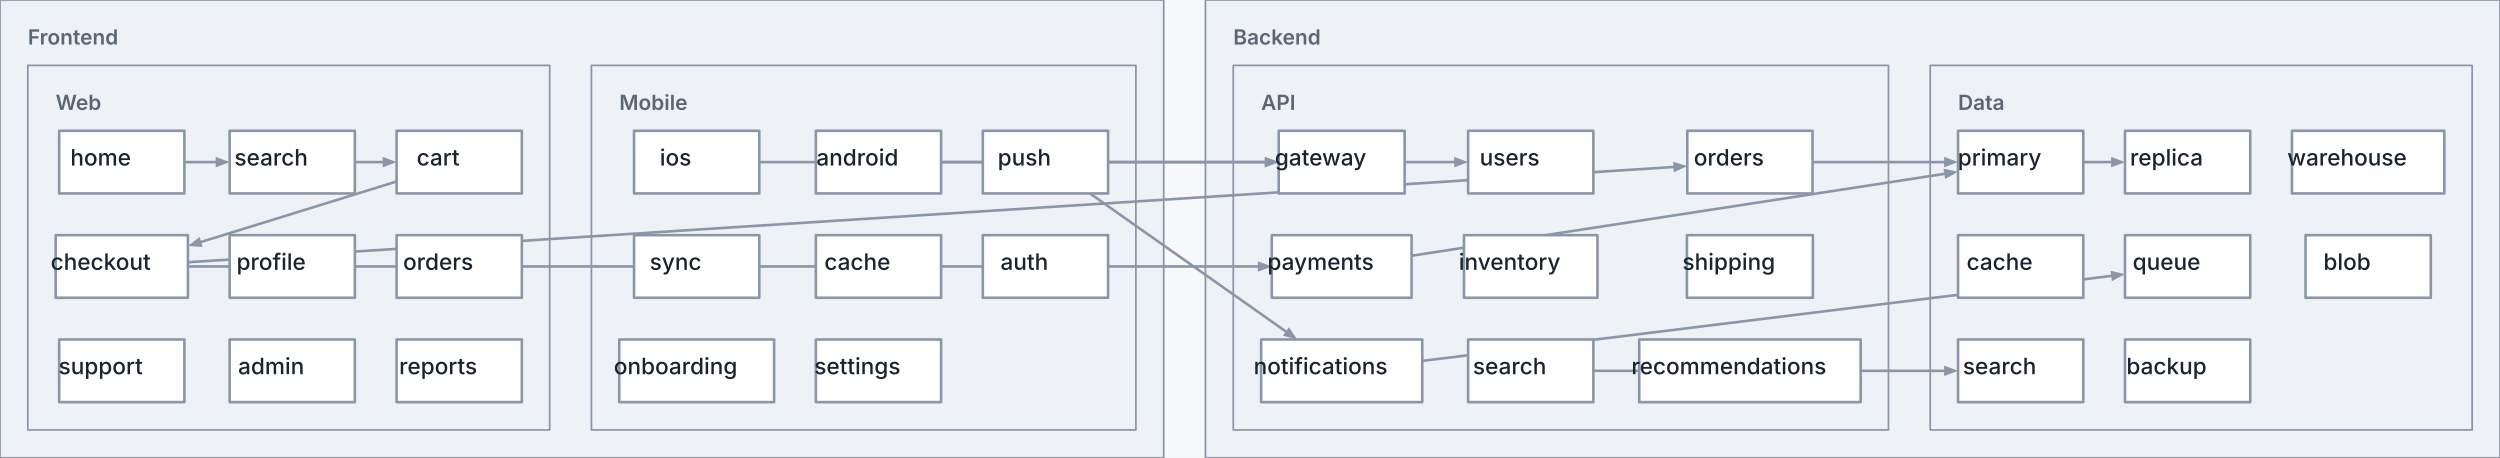
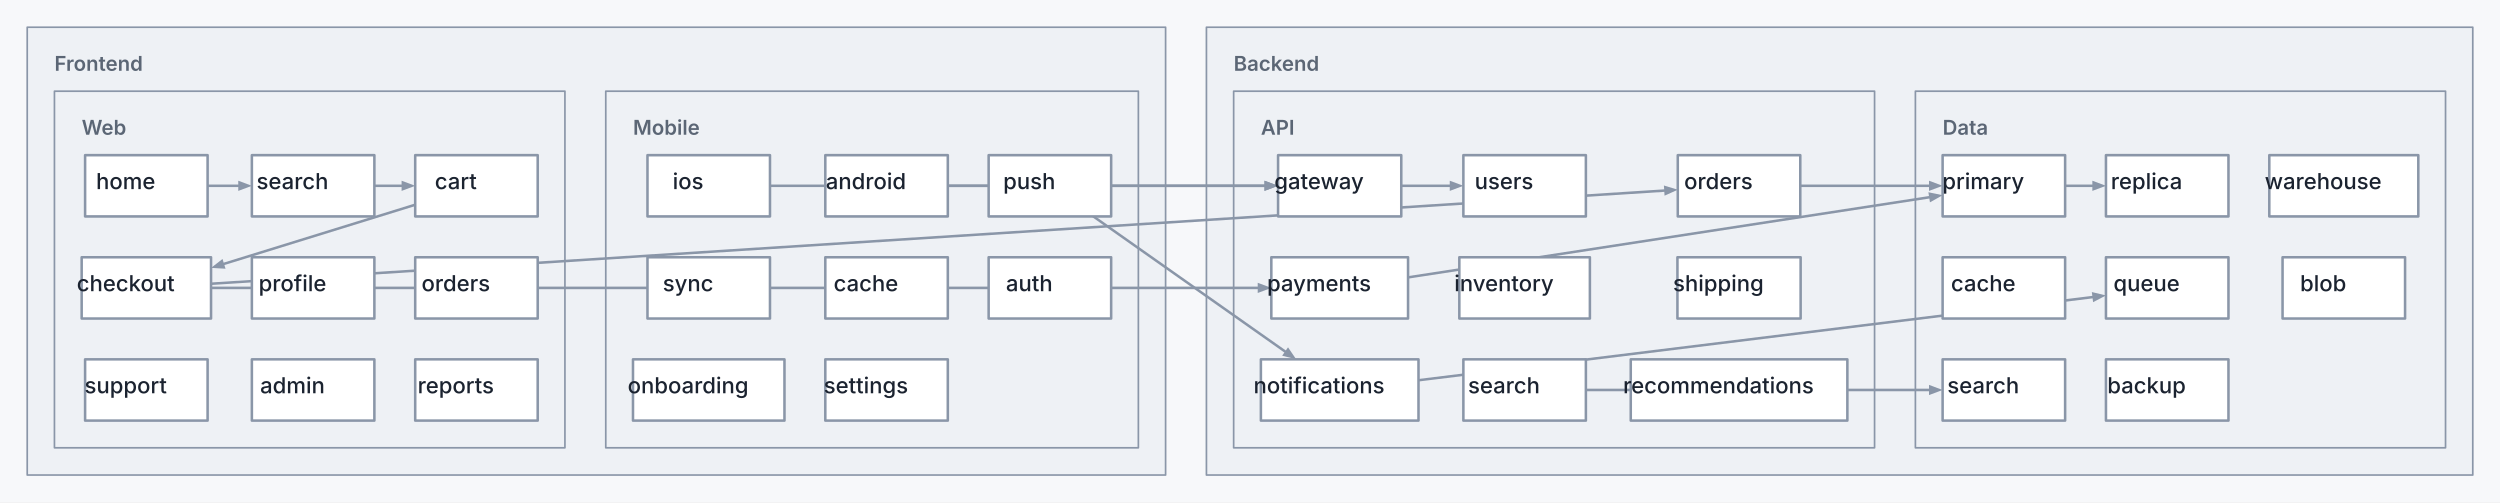
- <svg xmlns="http://www.w3.org/2000/svg" class="sgl" data-sgl="1.0" width="1437.344" height="263.203" viewBox="0 0 1437.344 263.203" role="img" aria-labelledby="sgl-t sgl-d">
+ <svg xmlns="http://www.w3.org/2000/svg" class="sgl" data-sgl="1.0" width="1469.344" height="295.203" viewBox="0 0 1469.344 295.203" role="img" aria-labelledby="sgl-t sgl-d">
  <style>.canvas{fill:#F7F8FA}
.c-shape,.n-shape{stroke-linejoin:round}
.e-path{fill:none;stroke-linecap:round}
.el-plate{stroke:none}
.n-port{stroke:none}
text{white-space:pre}
.g-8ab423a0{stroke-width:1.5px}
.g-93de2877{font-family:Inter, system-ui, -apple-system, 'Segoe UI', Roboto, sans-serif;font-size:12px;font-weight:600}
.g-b5aa7f71{stroke-width:1px}
.g-c4cad93e{font-family:Inter, system-ui, -apple-system, 'Segoe UI', Roboto, sans-serif;font-size:13px;font-weight:500}
.s-0197ea46ca823255{fill:#EEF1F5;stroke:#8A96A8}
.s-971b4d83dddb1b8a{stroke:#8A96A8}
.s-fd9a5e415fda65de{fill:#FFFFFF;stroke:#8A96A8}
.t-3a61febfdc44ff9d{fill:#1B2330}
.t-928730d867fbcf91{fill:#5B6675}</style>
  <defs>
    <marker id="m-triangle-bfac01a3" markerUnits="userSpaceOnUse" markerWidth="8" markerHeight="6" refX="0" refY="3" orient="auto">
      <path d="M0 0L8 3L0 6Z" fill="#8A96A8" />
    </marker>
  </defs>
-   <rect class="canvas" x="0" y="0" width="1437.344" height="263.203" aria-hidden="true" />
+   <rect class="canvas" x="0" y="0" width="1469.344" height="295.203" aria-hidden="true" />
  <g class="L-containers">
    <g id="n-frontend" class="c" role="group" aria-label="Frontend">
-       <path class="c-shape g-b5aa7f71 s-0197ea46ca823255" d="M 0 0 h 669.063 v 263.203 h -669.062 Z" />
-       <text class="c-title g-93de2877 t-928730d867fbcf91" x="16" y="25.6" text-anchor="start" xml:space="preserve" aria-hidden="true">
-         <tspan x="16" dy="0">Frontend</tspan>
+       <path class="c-shape g-b5aa7f71 s-0197ea46ca823255" d="M 16 16 h 669.063 v 263.203 h -669.062 Z" />
+       <text class="c-title g-93de2877 t-928730d867fbcf91" x="32" y="41.6" text-anchor="start" xml:space="preserve" aria-hidden="true">
+         <tspan x="32" dy="0">Frontend</tspan>
      </text>
    </g>
    <g id="n-frontend.web" class="c" role="group" aria-label="Web">
-       <path class="c-shape g-b5aa7f71 s-0197ea46ca823255" d="M 16 37.594 h 300.031 v 209.594 h -300.031 Z" />
-       <text class="c-title g-93de2877 t-928730d867fbcf91" x="32" y="63.194" text-anchor="start" xml:space="preserve" aria-hidden="true">
-         <tspan x="32" dy="0">Web</tspan>
+       <path class="c-shape g-b5aa7f71 s-0197ea46ca823255" d="M 32 53.594 h 300.031 v 209.594 h -300.031 Z" />
+       <text class="c-title g-93de2877 t-928730d867fbcf91" x="48" y="79.194" text-anchor="start" xml:space="preserve" aria-hidden="true">
+         <tspan x="48" dy="0">Web</tspan>
      </text>
    </g>
    <g id="n-frontend.mobile" class="c" role="group" aria-label="Mobile">
-       <path class="c-shape g-b5aa7f71 s-0197ea46ca823255" d="M 340.031 37.594 h 313.031 v 209.594 h -313.031 Z" />
-       <text class="c-title g-93de2877 t-928730d867fbcf91" x="356.031" y="63.194" text-anchor="start" xml:space="preserve" aria-hidden="true">
-         <tspan x="356.031" dy="0">Mobile</tspan>
+       <path class="c-shape g-b5aa7f71 s-0197ea46ca823255" d="M 356.031 53.594 h 313.031 v 209.594 h -313.031 Z" />
+       <text class="c-title g-93de2877 t-928730d867fbcf91" x="372.031" y="79.194" text-anchor="start" xml:space="preserve" aria-hidden="true">
+         <tspan x="372.031" dy="0">Mobile</tspan>
      </text>
    </g>
    <g id="n-backend" class="c" role="group" aria-label="Backend">
-       <path class="c-shape g-b5aa7f71 s-0197ea46ca823255" d="M 693.063 0 h 744.281 v 263.203 h -744.281 Z" />
-       <text class="c-title g-93de2877 t-928730d867fbcf91" x="709.063" y="25.6" text-anchor="start" xml:space="preserve" aria-hidden="true">
-         <tspan x="709.063" dy="0">Backend</tspan>
+       <path class="c-shape g-b5aa7f71 s-0197ea46ca823255" d="M 709.063 16 h 744.281 v 263.203 h -744.281 Z" />
+       <text class="c-title g-93de2877 t-928730d867fbcf91" x="725.063" y="41.6" text-anchor="start" xml:space="preserve" aria-hidden="true">
+         <tspan x="725.063" dy="0">Backend</tspan>
      </text>
    </g>
    <g id="n-backend.api" class="c" role="group" aria-label="API">
-       <path class="c-shape g-b5aa7f71 s-0197ea46ca823255" d="M 709.063 37.594 h 376.688 v 209.594 h -376.687 Z" />
-       <text class="c-title g-93de2877 t-928730d867fbcf91" x="725.063" y="63.194" text-anchor="start" xml:space="preserve" aria-hidden="true">
-         <tspan x="725.063" dy="0">API</tspan>
+       <path class="c-shape g-b5aa7f71 s-0197ea46ca823255" d="M 725.063 53.594 h 376.688 v 209.594 h -376.687 Z" />
+       <text class="c-title g-93de2877 t-928730d867fbcf91" x="741.063" y="79.194" text-anchor="start" xml:space="preserve" aria-hidden="true">
+         <tspan x="741.063" dy="0">API</tspan>
      </text>
    </g>
    <g id="n-backend.data" class="c" role="group" aria-label="Data">
-       <path class="c-shape g-b5aa7f71 s-0197ea46ca823255" d="M 1109.75 37.594 h 311.578 v 209.594 h -311.578 Z" />
-       <text class="c-title g-93de2877 t-928730d867fbcf91" x="1125.75" y="63.194" text-anchor="start" xml:space="preserve" aria-hidden="true">
-         <tspan x="1125.75" dy="0">Data</tspan>
+       <path class="c-shape g-b5aa7f71 s-0197ea46ca823255" d="M 1125.75 53.594 h 311.578 v 209.594 h -311.578 Z" />
+       <text class="c-title g-93de2877 t-928730d867fbcf91" x="1141.75" y="79.194" text-anchor="start" xml:space="preserve" aria-hidden="true">
+         <tspan x="1141.75" dy="0">Data</tspan>
      </text>
    </g>
  </g>
  <g class="L-edges">
    <g id="e-e46eb8dd5238e1e6" class="e" role="graphics-symbol" aria-label="frontend.web.home to frontend.web.search">
-       <path class="e-path g-8ab423a0 s-971b4d83dddb1b8a" d="M106.016 93.203L124.031 93.203" marker-end="url(#m-triangle-bfac01a3)" />
+       <path class="e-path g-8ab423a0 s-971b4d83dddb1b8a" d="M122.016 109.203L140.031 109.203" marker-end="url(#m-triangle-bfac01a3)" />
    </g>
    <g id="e-b26e2618c1a88e1b" class="e" role="graphics-symbol" aria-label="frontend.web.search to frontend.web.cart">
-       <path class="e-path g-8ab423a0 s-971b4d83dddb1b8a" d="M204.031 93.203L220.031 93.203" marker-end="url(#m-triangle-bfac01a3)" />
+       <path class="e-path g-8ab423a0 s-971b4d83dddb1b8a" d="M220.031 109.203L236.031 109.203" marker-end="url(#m-triangle-bfac01a3)" />
    </g>
    <g id="e-3d5537aaa91d0843" class="e" role="graphics-symbol" aria-label="frontend.web.cart to frontend.web.checkout">
-       <path class="e-path g-8ab423a0 s-971b4d83dddb1b8a" d="M228.031 104.328L115.672 139.078" marker-end="url(#m-triangle-bfac01a3)" />
+       <path class="e-path g-8ab423a0 s-971b4d83dddb1b8a" d="M244.031 120.328L131.672 155.078" marker-end="url(#m-triangle-bfac01a3)" />
    </g>
    <g id="e-d1c6966c80d738f6" class="e" role="graphics-symbol" aria-label="frontend.web.checkout to backend.api.orders">
-       <path class="e-path g-8ab423a0 s-971b4d83dddb1b8a" d="M108.031 150.766L962.125 96.016" marker-end="url(#m-triangle-bfac01a3)" />
+       <path class="e-path g-8ab423a0 s-971b4d83dddb1b8a" d="M124.031 166.766L978.125 112.016" marker-end="url(#m-triangle-bfac01a3)" />
    </g>
    <g id="e-de6b0e913a941714" class="e" role="graphics-symbol" aria-label="frontend.web.checkout to backend.api.payments">
-       <path class="e-path g-8ab423a0 s-971b4d83dddb1b8a" d="M108.031 153.203L723.203 153.203" marker-end="url(#m-triangle-bfac01a3)" />
+       <path class="e-path g-8ab423a0 s-971b4d83dddb1b8a" d="M124.031 169.203L739.203 169.203" marker-end="url(#m-triangle-bfac01a3)" />
    </g>
    <g id="e-df1051e75b27b164" class="e" role="graphics-symbol" aria-label="frontend.mobile.ios to backend.api.gateway">
-       <path class="e-path g-8ab423a0 s-971b4d83dddb1b8a" d="M436.547 93.203L727.172 93.203" marker-end="url(#m-triangle-bfac01a3)" />
+       <path class="e-path g-8ab423a0 s-971b4d83dddb1b8a" d="M452.547 109.203L743.172 109.203" marker-end="url(#m-triangle-bfac01a3)" />
    </g>
    <g id="e-7a2bea8d665101a6" class="e" role="graphics-symbol" aria-label="frontend.mobile.android to backend.api.gateway">
-       <path class="e-path g-8ab423a0 s-971b4d83dddb1b8a" d="M541.063 93.203L727.172 93.203" marker-end="url(#m-triangle-bfac01a3)" />
+       <path class="e-path g-8ab423a0 s-971b4d83dddb1b8a" d="M557.063 109.203L743.172 109.203" marker-end="url(#m-triangle-bfac01a3)" />
    </g>
    <g id="e-39b661bc8bf640a7" class="e" role="graphics-symbol" aria-label="backend.api.gateway to backend.api.users">
-       <path class="e-path g-8ab423a0 s-971b4d83dddb1b8a" d="M807.594 93.203L836.078 93.203" marker-end="url(#m-triangle-bfac01a3)" />
+       <path class="e-path g-8ab423a0 s-971b4d83dddb1b8a" d="M823.594 109.203L852.078 109.203" marker-end="url(#m-triangle-bfac01a3)" />
    </g>
    <g id="e-008a5d6a68b7aa50" class="e" role="graphics-symbol" aria-label="backend.api.orders to backend.data.primary">
-       <path class="e-path g-8ab423a0 s-971b4d83dddb1b8a" d="M1042.094 93.203L1117.75 93.203" marker-end="url(#m-triangle-bfac01a3)" />
+       <path class="e-path g-8ab423a0 s-971b4d83dddb1b8a" d="M1058.094 109.203L1133.75 109.203" marker-end="url(#m-triangle-bfac01a3)" />
    </g>
    <g id="e-fecd6779f40f2a36" class="e" role="graphics-symbol" aria-label="backend.api.payments to backend.data.primary">
-       <path class="e-path g-8ab423a0 s-971b4d83dddb1b8a" d="M811.563 147.031L1117.844 99.953" marker-end="url(#m-triangle-bfac01a3)" />
+       <path class="e-path g-8ab423a0 s-971b4d83dddb1b8a" d="M827.563 163.031L1133.844 115.953" marker-end="url(#m-triangle-bfac01a3)" />
    </g>
    <g id="e-778d181669820f97" class="e" role="graphics-symbol" aria-label="backend.data.primary to backend.data.replica">
-       <path class="e-path g-8ab423a0 s-971b4d83dddb1b8a" d="M1197.75 93.203L1213.75 93.203" marker-end="url(#m-triangle-bfac01a3)" />
+       <path class="e-path g-8ab423a0 s-971b4d83dddb1b8a" d="M1213.75 109.203L1229.75 109.203" marker-end="url(#m-triangle-bfac01a3)" />
    </g>
    <g id="e-3ff92aeb077b83cb" class="e" role="graphics-symbol" aria-label="backend.api.search to backend.data.search">
-       <path class="e-path g-8ab423a0 s-971b4d83dddb1b8a" d="M916.078 213.203L1117.75 213.203" marker-end="url(#m-triangle-bfac01a3)" />
+       <path class="e-path g-8ab423a0 s-971b4d83dddb1b8a" d="M932.078 229.203L1133.75 229.203" marker-end="url(#m-triangle-bfac01a3)" />
    </g>
    <g id="e-81f0e053a6ce27ba" class="e" role="graphics-symbol" aria-label="backend.api.notifications to backend.data.queue">
-       <path class="e-path g-8ab423a0 s-971b4d83dddb1b8a" d="M817.703 207.484L1213.813 158.625" marker-end="url(#m-triangle-bfac01a3)" />
+       <path class="e-path g-8ab423a0 s-971b4d83dddb1b8a" d="M833.703 223.484L1229.813 174.625" marker-end="url(#m-triangle-bfac01a3)" />
    </g>
    <g id="e-9fe36a32ada67c29" class="e" role="graphics-symbol" aria-label="frontend.mobile.push to backend.api.notifications">
-       <path class="e-path g-8ab423a0 s-971b4d83dddb1b8a" d="M626.609 111.203L739.297 190.594" marker-end="url(#m-triangle-bfac01a3)" />
+       <path class="e-path g-8ab423a0 s-971b4d83dddb1b8a" d="M642.609 127.203L755.297 206.594" marker-end="url(#m-triangle-bfac01a3)" />
    </g>
  </g>
  <g class="L-nodes">
    <g id="n-frontend.web.home" class="n sh-rect" role="group" aria-label="home">
-       <path class="n-shape g-8ab423a0 s-fd9a5e415fda65de" d="M 34.016 75.203 h 72 v 36 h -72 Z" />
-       <text class="n-title g-c4cad93e t-3a61febfdc44ff9d" x="70.008" y="95.153" text-anchor="middle" xml:space="preserve" aria-hidden="true">
-         <tspan x="70.008" dy="0">home</tspan>
+       <path class="n-shape g-8ab423a0 s-fd9a5e415fda65de" d="M 50.016 91.203 h 72 v 36 h -72 Z" />
+       <text class="n-title g-c4cad93e t-3a61febfdc44ff9d" x="86.008" y="111.153" text-anchor="middle" xml:space="preserve" aria-hidden="true">
+         <tspan x="86.008" dy="0">home</tspan>
      </text>
    </g>
    <g id="n-frontend.web.search" class="n sh-rect" role="group" aria-label="search">
-       <path class="n-shape g-8ab423a0 s-fd9a5e415fda65de" d="M 132.031 75.203 h 72 v 36 h -72 Z" />
-       <text class="n-title g-c4cad93e t-3a61febfdc44ff9d" x="168.023" y="95.153" text-anchor="middle" xml:space="preserve" aria-hidden="true">
-         <tspan x="168.023" dy="0">search</tspan>
+       <path class="n-shape g-8ab423a0 s-fd9a5e415fda65de" d="M 148.031 91.203 h 72 v 36 h -72 Z" />
+       <text class="n-title g-c4cad93e t-3a61febfdc44ff9d" x="184.023" y="111.153" text-anchor="middle" xml:space="preserve" aria-hidden="true">
+         <tspan x="184.023" dy="0">search</tspan>
      </text>
    </g>
    <g id="n-frontend.web.cart" class="n sh-rect" role="group" aria-label="cart">
-       <path class="n-shape g-8ab423a0 s-fd9a5e415fda65de" d="M 228.031 75.203 h 72 v 36 h -72 Z" />
-       <text class="n-title g-c4cad93e t-3a61febfdc44ff9d" x="264.023" y="95.153" text-anchor="middle" xml:space="preserve" aria-hidden="true">
-         <tspan x="264.023" dy="0">cart</tspan>
+       <path class="n-shape g-8ab423a0 s-fd9a5e415fda65de" d="M 244.031 91.203 h 72 v 36 h -72 Z" />
+       <text class="n-title g-c4cad93e t-3a61febfdc44ff9d" x="280.023" y="111.153" text-anchor="middle" xml:space="preserve" aria-hidden="true">
+         <tspan x="280.023" dy="0">cart</tspan>
      </text>
    </g>
    <g id="n-frontend.web.checkout" class="n sh-rect" role="group" aria-label="checkout">
-       <path class="n-shape g-8ab423a0 s-fd9a5e415fda65de" d="M 32 135.203 h 76.031 v 36 h -76.031 Z" />
-       <text class="n-title g-c4cad93e t-3a61febfdc44ff9d" x="70.016" y="155.153" text-anchor="middle" xml:space="preserve" aria-hidden="true">
-         <tspan x="70.016" dy="0">checkout</tspan>
+       <path class="n-shape g-8ab423a0 s-fd9a5e415fda65de" d="M 48 151.203 h 76.031 v 36 h -76.031 Z" />
+       <text class="n-title g-c4cad93e t-3a61febfdc44ff9d" x="86.016" y="171.153" text-anchor="middle" xml:space="preserve" aria-hidden="true">
+         <tspan x="86.016" dy="0">checkout</tspan>
      </text>
    </g>
    <g id="n-frontend.web.profile" class="n sh-rect" role="group" aria-label="profile">
-       <path class="n-shape g-8ab423a0 s-fd9a5e415fda65de" d="M 132.031 135.203 h 72 v 36 h -72 Z" />
-       <text class="n-title g-c4cad93e t-3a61febfdc44ff9d" x="168.031" y="155.153" text-anchor="middle" xml:space="preserve" aria-hidden="true">
-         <tspan x="168.031" dy="0">profile</tspan>
+       <path class="n-shape g-8ab423a0 s-fd9a5e415fda65de" d="M 148.031 151.203 h 72 v 36 h -72 Z" />
+       <text class="n-title g-c4cad93e t-3a61febfdc44ff9d" x="184.031" y="171.153" text-anchor="middle" xml:space="preserve" aria-hidden="true">
+         <tspan x="184.031" dy="0">profile</tspan>
      </text>
    </g>
    <g id="n-frontend.web.orders" class="n sh-rect" role="group" aria-label="orders">
-       <path class="n-shape g-8ab423a0 s-fd9a5e415fda65de" d="M 228.031 135.203 h 72 v 36 h -72 Z" />
-       <text class="n-title g-c4cad93e t-3a61febfdc44ff9d" x="264.031" y="155.153" text-anchor="middle" xml:space="preserve" aria-hidden="true">
-         <tspan x="264.031" dy="0">orders</tspan>
+       <path class="n-shape g-8ab423a0 s-fd9a5e415fda65de" d="M 244.031 151.203 h 72 v 36 h -72 Z" />
+       <text class="n-title g-c4cad93e t-3a61febfdc44ff9d" x="280.031" y="171.153" text-anchor="middle" xml:space="preserve" aria-hidden="true">
+         <tspan x="280.031" dy="0">orders</tspan>
      </text>
    </g>
    <g id="n-frontend.web.support" class="n sh-rect" role="group" aria-label="support">
-       <path class="n-shape g-8ab423a0 s-fd9a5e415fda65de" d="M 34.016 195.203 h 72 v 36 h -72 Z" />
-       <text class="n-title g-c4cad93e t-3a61febfdc44ff9d" x="70.008" y="215.153" text-anchor="middle" xml:space="preserve" aria-hidden="true">
-         <tspan x="70.008" dy="0">support</tspan>
+       <path class="n-shape g-8ab423a0 s-fd9a5e415fda65de" d="M 50.016 211.203 h 72 v 36 h -72 Z" />
+       <text class="n-title g-c4cad93e t-3a61febfdc44ff9d" x="86.008" y="231.153" text-anchor="middle" xml:space="preserve" aria-hidden="true">
+         <tspan x="86.008" dy="0">support</tspan>
      </text>
    </g>
    <g id="n-frontend.web.admin" class="n sh-rect" role="group" aria-label="admin">
-       <path class="n-shape g-8ab423a0 s-fd9a5e415fda65de" d="M 132.031 195.203 h 72 v 36 h -72 Z" />
-       <text class="n-title g-c4cad93e t-3a61febfdc44ff9d" x="168.031" y="215.153" text-anchor="middle" xml:space="preserve" aria-hidden="true">
-         <tspan x="168.031" dy="0">admin</tspan>
+       <path class="n-shape g-8ab423a0 s-fd9a5e415fda65de" d="M 148.031 211.203 h 72 v 36 h -72 Z" />
+       <text class="n-title g-c4cad93e t-3a61febfdc44ff9d" x="184.031" y="231.153" text-anchor="middle" xml:space="preserve" aria-hidden="true">
+         <tspan x="184.031" dy="0">admin</tspan>
      </text>
    </g>
    <g id="n-frontend.web.reports" class="n sh-rect" role="group" aria-label="reports">
-       <path class="n-shape g-8ab423a0 s-fd9a5e415fda65de" d="M 228.031 195.203 h 72 v 36 h -72 Z" />
-       <text class="n-title g-c4cad93e t-3a61febfdc44ff9d" x="264.023" y="215.153" text-anchor="middle" xml:space="preserve" aria-hidden="true">
-         <tspan x="264.023" dy="0">reports</tspan>
+       <path class="n-shape g-8ab423a0 s-fd9a5e415fda65de" d="M 244.031 211.203 h 72 v 36 h -72 Z" />
+       <text class="n-title g-c4cad93e t-3a61febfdc44ff9d" x="280.023" y="231.153" text-anchor="middle" xml:space="preserve" aria-hidden="true">
+         <tspan x="280.023" dy="0">reports</tspan>
      </text>
    </g>
    <g id="n-frontend.mobile.ios" class="n sh-rect" role="group" aria-label="ios">
-       <path class="n-shape g-8ab423a0 s-fd9a5e415fda65de" d="M 364.547 75.203 h 72 v 36 h -72 Z" />
-       <text class="n-title g-c4cad93e t-3a61febfdc44ff9d" x="400.539" y="95.153" text-anchor="middle" xml:space="preserve" aria-hidden="true">
-         <tspan x="400.539" dy="0">ios</tspan>
+       <path class="n-shape g-8ab423a0 s-fd9a5e415fda65de" d="M 380.547 91.203 h 72 v 36 h -72 Z" />
+       <text class="n-title g-c4cad93e t-3a61febfdc44ff9d" x="416.539" y="111.153" text-anchor="middle" xml:space="preserve" aria-hidden="true">
+         <tspan x="416.539" dy="0">ios</tspan>
      </text>
    </g>
    <g id="n-frontend.mobile.android" class="n sh-rect" role="group" aria-label="android">
-       <path class="n-shape g-8ab423a0 s-fd9a5e415fda65de" d="M 469.063 75.203 h 72 v 36 h -72 Z" />
-       <text class="n-title g-c4cad93e t-3a61febfdc44ff9d" x="505.07" y="95.153" text-anchor="middle" xml:space="preserve" aria-hidden="true">
-         <tspan x="505.07" dy="0">android</tspan>
+       <path class="n-shape g-8ab423a0 s-fd9a5e415fda65de" d="M 485.063 91.203 h 72 v 36 h -72 Z" />
+       <text class="n-title g-c4cad93e t-3a61febfdc44ff9d" x="521.07" y="111.153" text-anchor="middle" xml:space="preserve" aria-hidden="true">
+         <tspan x="521.07" dy="0">android</tspan>
      </text>
    </g>
    <g id="n-frontend.mobile.push" class="n sh-rect" role="group" aria-label="push">
-       <path class="n-shape g-8ab423a0 s-fd9a5e415fda65de" d="M 565.063 75.203 h 72 v 36 h -72 Z" />
-       <text class="n-title g-c4cad93e t-3a61febfdc44ff9d" x="601.063" y="95.153" text-anchor="middle" xml:space="preserve" aria-hidden="true">
-         <tspan x="601.063" dy="0">push</tspan>
+       <path class="n-shape g-8ab423a0 s-fd9a5e415fda65de" d="M 581.063 91.203 h 72 v 36 h -72 Z" />
+       <text class="n-title g-c4cad93e t-3a61febfdc44ff9d" x="617.063" y="111.153" text-anchor="middle" xml:space="preserve" aria-hidden="true">
+         <tspan x="617.063" dy="0">push</tspan>
      </text>
    </g>
    <g id="n-frontend.mobile.sync" class="n sh-rect" role="group" aria-label="sync">
-       <path class="n-shape g-8ab423a0 s-fd9a5e415fda65de" d="M 364.547 135.203 h 72 v 36 h -72 Z" />
-       <text class="n-title g-c4cad93e t-3a61febfdc44ff9d" x="400.555" y="155.153" text-anchor="middle" xml:space="preserve" aria-hidden="true">
-         <tspan x="400.555" dy="0">sync</tspan>
+       <path class="n-shape g-8ab423a0 s-fd9a5e415fda65de" d="M 380.547 151.203 h 72 v 36 h -72 Z" />
+       <text class="n-title g-c4cad93e t-3a61febfdc44ff9d" x="416.555" y="171.153" text-anchor="middle" xml:space="preserve" aria-hidden="true">
+         <tspan x="416.555" dy="0">sync</tspan>
      </text>
    </g>
    <g id="n-frontend.mobile.cache" class="n sh-rect" role="group" aria-label="cache">
-       <path class="n-shape g-8ab423a0 s-fd9a5e415fda65de" d="M 469.063 135.203 h 72 v 36 h -72 Z" />
-       <text class="n-title g-c4cad93e t-3a61febfdc44ff9d" x="505.063" y="155.153" text-anchor="middle" xml:space="preserve" aria-hidden="true">
-         <tspan x="505.063" dy="0">cache</tspan>
+       <path class="n-shape g-8ab423a0 s-fd9a5e415fda65de" d="M 485.063 151.203 h 72 v 36 h -72 Z" />
+       <text class="n-title g-c4cad93e t-3a61febfdc44ff9d" x="521.063" y="171.153" text-anchor="middle" xml:space="preserve" aria-hidden="true">
+         <tspan x="521.063" dy="0">cache</tspan>
      </text>
    </g>
    <g id="n-frontend.mobile.auth" class="n sh-rect" role="group" aria-label="auth">
-       <path class="n-shape g-8ab423a0 s-fd9a5e415fda65de" d="M 565.063 135.203 h 72 v 36 h -72 Z" />
-       <text class="n-title g-c4cad93e t-3a61febfdc44ff9d" x="601.07" y="155.153" text-anchor="middle" xml:space="preserve" aria-hidden="true">
-         <tspan x="601.07" dy="0">auth</tspan>
+       <path class="n-shape g-8ab423a0 s-fd9a5e415fda65de" d="M 581.063 151.203 h 72 v 36 h -72 Z" />
+       <text class="n-title g-c4cad93e t-3a61febfdc44ff9d" x="617.07" y="171.153" text-anchor="middle" xml:space="preserve" aria-hidden="true">
+         <tspan x="617.07" dy="0">auth</tspan>
      </text>
    </g>
    <g id="n-frontend.mobile.onboarding" class="n sh-rect" role="group" aria-label="onboarding">
-       <path class="n-shape g-8ab423a0 s-fd9a5e415fda65de" d="M 356.031 195.203 h 89.031 v 36 h -89.031 Z" />
-       <text class="n-title g-c4cad93e t-3a61febfdc44ff9d" x="400.547" y="215.153" text-anchor="middle" xml:space="preserve" aria-hidden="true">
-         <tspan x="400.547" dy="0">onboarding</tspan>
+       <path class="n-shape g-8ab423a0 s-fd9a5e415fda65de" d="M 372.031 211.203 h 89.031 v 36 h -89.031 Z" />
+       <text class="n-title g-c4cad93e t-3a61febfdc44ff9d" x="416.547" y="231.153" text-anchor="middle" xml:space="preserve" aria-hidden="true">
+         <tspan x="416.547" dy="0">onboarding</tspan>
      </text>
    </g>
    <g id="n-frontend.mobile.settings" class="n sh-rect" role="group" aria-label="settings">
-       <path class="n-shape g-8ab423a0 s-fd9a5e415fda65de" d="M 469.063 195.203 h 72 v 36 h -72 Z" />
-       <text class="n-title g-c4cad93e t-3a61febfdc44ff9d" x="505.07" y="215.153" text-anchor="middle" xml:space="preserve" aria-hidden="true">
-         <tspan x="505.07" dy="0">settings</tspan>
+       <path class="n-shape g-8ab423a0 s-fd9a5e415fda65de" d="M 485.063 211.203 h 72 v 36 h -72 Z" />
+       <text class="n-title g-c4cad93e t-3a61febfdc44ff9d" x="521.07" y="231.153" text-anchor="middle" xml:space="preserve" aria-hidden="true">
+         <tspan x="521.07" dy="0">settings</tspan>
      </text>
    </g>
    <g id="n-backend.api.gateway" class="n sh-rect" role="group" aria-label="gateway">
-       <path class="n-shape g-8ab423a0 s-fd9a5e415fda65de" d="M 735.172 75.203 h 72.406 v 36 h -72.406 Z" />
-       <text class="n-title g-c4cad93e t-3a61febfdc44ff9d" x="771.375" y="95.153" text-anchor="middle" xml:space="preserve" aria-hidden="true">
-         <tspan x="771.375" dy="0">gateway</tspan>
+       <path class="n-shape g-8ab423a0 s-fd9a5e415fda65de" d="M 751.172 91.203 h 72.406 v 36 h -72.406 Z" />
+       <text class="n-title g-c4cad93e t-3a61febfdc44ff9d" x="787.375" y="111.153" text-anchor="middle" xml:space="preserve" aria-hidden="true">
+         <tspan x="787.375" dy="0">gateway</tspan>
      </text>
    </g>
    <g id="n-backend.api.users" class="n sh-rect" role="group" aria-label="users">
-       <path class="n-shape g-8ab423a0 s-fd9a5e415fda65de" d="M 844.078 75.203 h 72 v 36 h -72 Z" />
-       <text class="n-title g-c4cad93e t-3a61febfdc44ff9d" x="880.078" y="95.153" text-anchor="middle" xml:space="preserve" aria-hidden="true">
-         <tspan x="880.078" dy="0">users</tspan>
+       <path class="n-shape g-8ab423a0 s-fd9a5e415fda65de" d="M 860.078 91.203 h 72 v 36 h -72 Z" />
+       <text class="n-title g-c4cad93e t-3a61febfdc44ff9d" x="896.078" y="111.153" text-anchor="middle" xml:space="preserve" aria-hidden="true">
+         <tspan x="896.078" dy="0">users</tspan>
      </text>
    </g>
    <g id="n-backend.api.orders" class="n sh-rect" role="group" aria-label="orders">
-       <path class="n-shape g-8ab423a0 s-fd9a5e415fda65de" d="M 970.094 75.203 h 72 v 36 h -72 Z" />
-       <text class="n-title g-c4cad93e t-3a61febfdc44ff9d" x="1006.109" y="95.153" text-anchor="middle" xml:space="preserve" aria-hidden="true">
-         <tspan x="1006.109" dy="0">orders</tspan>
+       <path class="n-shape g-8ab423a0 s-fd9a5e415fda65de" d="M 986.094 91.203 h 72 v 36 h -72 Z" />
+       <text class="n-title g-c4cad93e t-3a61febfdc44ff9d" x="1022.109" y="111.153" text-anchor="middle" xml:space="preserve" aria-hidden="true">
+         <tspan x="1022.109" dy="0">orders</tspan>
      </text>
    </g>
    <g id="n-backend.api.payments" class="n sh-rect" role="group" aria-label="payments">
-       <path class="n-shape g-8ab423a0 s-fd9a5e415fda65de" d="M 731.203 135.203 h 80.359 v 36 h -80.359 Z" />
-       <text class="n-title g-c4cad93e t-3a61febfdc44ff9d" x="771.383" y="155.153" text-anchor="middle" xml:space="preserve" aria-hidden="true">
-         <tspan x="771.383" dy="0">payments</tspan>
+       <path class="n-shape g-8ab423a0 s-fd9a5e415fda65de" d="M 747.203 151.203 h 80.359 v 36 h -80.359 Z" />
+       <text class="n-title g-c4cad93e t-3a61febfdc44ff9d" x="787.383" y="171.153" text-anchor="middle" xml:space="preserve" aria-hidden="true">
+         <tspan x="787.383" dy="0">payments</tspan>
      </text>
    </g>
    <g id="n-backend.api.inventory" class="n sh-rect" role="group" aria-label="inventory">
-       <path class="n-shape g-8ab423a0 s-fd9a5e415fda65de" d="M 841.703 135.203 h 76.734 v 36 h -76.734 Z" />
-       <text class="n-title g-c4cad93e t-3a61febfdc44ff9d" x="880.07" y="155.153" text-anchor="middle" xml:space="preserve" aria-hidden="true">
-         <tspan x="880.07" dy="0">inventory</tspan>
+       <path class="n-shape g-8ab423a0 s-fd9a5e415fda65de" d="M 857.703 151.203 h 76.734 v 36 h -76.734 Z" />
+       <text class="n-title g-c4cad93e t-3a61febfdc44ff9d" x="896.07" y="171.153" text-anchor="middle" xml:space="preserve" aria-hidden="true">
+         <tspan x="896.07" dy="0">inventory</tspan>
      </text>
    </g>
    <g id="n-backend.api.shipping" class="n sh-rect" role="group" aria-label="shipping">
-       <path class="n-shape g-8ab423a0 s-fd9a5e415fda65de" d="M 969.891 135.203 h 72.406 v 36 h -72.406 Z" />
-       <text class="n-title g-c4cad93e t-3a61febfdc44ff9d" x="1006.094" y="155.153" text-anchor="middle" xml:space="preserve" aria-hidden="true">
-         <tspan x="1006.094" dy="0">shipping</tspan>
+       <path class="n-shape g-8ab423a0 s-fd9a5e415fda65de" d="M 985.891 151.203 h 72.406 v 36 h -72.406 Z" />
+       <text class="n-title g-c4cad93e t-3a61febfdc44ff9d" x="1022.094" y="171.153" text-anchor="middle" xml:space="preserve" aria-hidden="true">
+         <tspan x="1022.094" dy="0">shipping</tspan>
      </text>
    </g>
    <g id="n-backend.api.notifications" class="n sh-rect" role="group" aria-label="notifications">
-       <path class="n-shape g-8ab423a0 s-fd9a5e415fda65de" d="M 725.063 195.203 h 92.641 v 36 h -92.641 Z" />
-       <text class="n-title g-c4cad93e t-3a61febfdc44ff9d" x="771.383" y="215.153" text-anchor="middle" xml:space="preserve" aria-hidden="true">
-         <tspan x="771.383" dy="0">notifications</tspan>
+       <path class="n-shape g-8ab423a0 s-fd9a5e415fda65de" d="M 741.063 211.203 h 92.641 v 36 h -92.641 Z" />
+       <text class="n-title g-c4cad93e t-3a61febfdc44ff9d" x="787.383" y="231.153" text-anchor="middle" xml:space="preserve" aria-hidden="true">
+         <tspan x="787.383" dy="0">notifications</tspan>
      </text>
    </g>
    <g id="n-backend.api.search" class="n sh-rect" role="group" aria-label="search">
-       <path class="n-shape g-8ab423a0 s-fd9a5e415fda65de" d="M 844.078 195.203 h 72 v 36 h -72 Z" />
-       <text class="n-title g-c4cad93e t-3a61febfdc44ff9d" x="880.07" y="215.153" text-anchor="middle" xml:space="preserve" aria-hidden="true">
-         <tspan x="880.07" dy="0">search</tspan>
+       <path class="n-shape g-8ab423a0 s-fd9a5e415fda65de" d="M 860.078 211.203 h 72 v 36 h -72 Z" />
+       <text class="n-title g-c4cad93e t-3a61febfdc44ff9d" x="896.07" y="231.153" text-anchor="middle" xml:space="preserve" aria-hidden="true">
+         <tspan x="896.07" dy="0">search</tspan>
      </text>
    </g>
    <g id="n-backend.api.recommendations" class="n sh-rect" role="group" aria-label="recommendations">
-       <path class="n-shape g-8ab423a0 s-fd9a5e415fda65de" d="M 942.453 195.203 h 127.313 v 36 h -127.312 Z" />
-       <text class="n-title g-c4cad93e t-3a61febfdc44ff9d" x="1006.109" y="215.153" text-anchor="middle" xml:space="preserve" aria-hidden="true">
-         <tspan x="1006.109" dy="0">recommendations</tspan>
+       <path class="n-shape g-8ab423a0 s-fd9a5e415fda65de" d="M 958.453 211.203 h 127.313 v 36 h -127.312 Z" />
+       <text class="n-title g-c4cad93e t-3a61febfdc44ff9d" x="1022.109" y="231.153" text-anchor="middle" xml:space="preserve" aria-hidden="true">
+         <tspan x="1022.109" dy="0">recommendations</tspan>
      </text>
    </g>
    <g id="n-backend.data.primary" class="n sh-rect" role="group" aria-label="primary">
-       <path class="n-shape g-8ab423a0 s-fd9a5e415fda65de" d="M 1125.75 75.203 h 72 v 36 h -72 Z" />
-       <text class="n-title g-c4cad93e t-3a61febfdc44ff9d" x="1161.758" y="95.153" text-anchor="middle" xml:space="preserve" aria-hidden="true">
-         <tspan x="1161.758" dy="0">primary</tspan>
+       <path class="n-shape g-8ab423a0 s-fd9a5e415fda65de" d="M 1141.75 91.203 h 72 v 36 h -72 Z" />
+       <text class="n-title g-c4cad93e t-3a61febfdc44ff9d" x="1177.758" y="111.153" text-anchor="middle" xml:space="preserve" aria-hidden="true">
+         <tspan x="1177.758" dy="0">primary</tspan>
      </text>
    </g>
    <g id="n-backend.data.replica" class="n sh-rect" role="group" aria-label="replica">
-       <path class="n-shape g-8ab423a0 s-fd9a5e415fda65de" d="M 1221.75 75.203 h 72 v 36 h -72 Z" />
-       <text class="n-title g-c4cad93e t-3a61febfdc44ff9d" x="1257.75" y="95.153" text-anchor="middle" xml:space="preserve" aria-hidden="true">
-         <tspan x="1257.75" dy="0">replica</tspan>
+       <path class="n-shape g-8ab423a0 s-fd9a5e415fda65de" d="M 1237.75 91.203 h 72 v 36 h -72 Z" />
+       <text class="n-title g-c4cad93e t-3a61febfdc44ff9d" x="1273.75" y="111.153" text-anchor="middle" xml:space="preserve" aria-hidden="true">
+         <tspan x="1273.75" dy="0">replica</tspan>
      </text>
    </g>
    <g id="n-backend.data.warehouse" class="n sh-rect" role="group" aria-label="warehouse">
-       <path class="n-shape g-8ab423a0 s-fd9a5e415fda65de" d="M 1317.75 75.203 h 87.578 v 36 h -87.578 Z" />
-       <text class="n-title g-c4cad93e t-3a61febfdc44ff9d" x="1361.539" y="95.153" text-anchor="middle" xml:space="preserve" aria-hidden="true">
-         <tspan x="1361.539" dy="0">warehouse</tspan>
+       <path class="n-shape g-8ab423a0 s-fd9a5e415fda65de" d="M 1333.75 91.203 h 87.578 v 36 h -87.578 Z" />
+       <text class="n-title g-c4cad93e t-3a61febfdc44ff9d" x="1377.539" y="111.153" text-anchor="middle" xml:space="preserve" aria-hidden="true">
+         <tspan x="1377.539" dy="0">warehouse</tspan>
      </text>
    </g>
    <g id="n-backend.data.cache" class="n sh-rect" role="group" aria-label="cache">
-       <path class="n-shape g-8ab423a0 s-fd9a5e415fda65de" d="M 1125.75 135.203 h 72 v 36 h -72 Z" />
-       <text class="n-title g-c4cad93e t-3a61febfdc44ff9d" x="1161.766" y="155.153" text-anchor="middle" xml:space="preserve" aria-hidden="true">
-         <tspan x="1161.766" dy="0">cache</tspan>
+       <path class="n-shape g-8ab423a0 s-fd9a5e415fda65de" d="M 1141.75 151.203 h 72 v 36 h -72 Z" />
+       <text class="n-title g-c4cad93e t-3a61febfdc44ff9d" x="1177.766" y="171.153" text-anchor="middle" xml:space="preserve" aria-hidden="true">
+         <tspan x="1177.766" dy="0">cache</tspan>
      </text>
    </g>
    <g id="n-backend.data.queue" class="n sh-rect" role="group" aria-label="queue">
-       <path class="n-shape g-8ab423a0 s-fd9a5e415fda65de" d="M 1221.75 135.203 h 72 v 36 h -72 Z" />
-       <text class="n-title g-c4cad93e t-3a61febfdc44ff9d" x="1257.758" y="155.153" text-anchor="middle" xml:space="preserve" aria-hidden="true">
-         <tspan x="1257.758" dy="0">queue</tspan>
+       <path class="n-shape g-8ab423a0 s-fd9a5e415fda65de" d="M 1237.75 151.203 h 72 v 36 h -72 Z" />
+       <text class="n-title g-c4cad93e t-3a61febfdc44ff9d" x="1273.758" y="171.153" text-anchor="middle" xml:space="preserve" aria-hidden="true">
+         <tspan x="1273.758" dy="0">queue</tspan>
      </text>
    </g>
    <g id="n-backend.data.blob" class="n sh-rect" role="group" aria-label="blob">
-       <path class="n-shape g-8ab423a0 s-fd9a5e415fda65de" d="M 1325.547 135.203 h 72 v 36 h -72 Z" />
-       <text class="n-title g-c4cad93e t-3a61febfdc44ff9d" x="1361.547" y="155.153" text-anchor="middle" xml:space="preserve" aria-hidden="true">
-         <tspan x="1361.547" dy="0">blob</tspan>
+       <path class="n-shape g-8ab423a0 s-fd9a5e415fda65de" d="M 1341.547 151.203 h 72 v 36 h -72 Z" />
+       <text class="n-title g-c4cad93e t-3a61febfdc44ff9d" x="1377.547" y="171.153" text-anchor="middle" xml:space="preserve" aria-hidden="true">
+         <tspan x="1377.547" dy="0">blob</tspan>
      </text>
    </g>
    <g id="n-backend.data.search" class="n sh-rect" role="group" aria-label="search">
-       <path class="n-shape g-8ab423a0 s-fd9a5e415fda65de" d="M 1125.75 195.203 h 72 v 36 h -72 Z" />
-       <text class="n-title g-c4cad93e t-3a61febfdc44ff9d" x="1161.758" y="215.153" text-anchor="middle" xml:space="preserve" aria-hidden="true">
-         <tspan x="1161.758" dy="0">search</tspan>
+       <path class="n-shape g-8ab423a0 s-fd9a5e415fda65de" d="M 1141.75 211.203 h 72 v 36 h -72 Z" />
+       <text class="n-title g-c4cad93e t-3a61febfdc44ff9d" x="1177.758" y="231.153" text-anchor="middle" xml:space="preserve" aria-hidden="true">
+         <tspan x="1177.758" dy="0">search</tspan>
      </text>
    </g>
    <g id="n-backend.data.backup" class="n sh-rect" role="group" aria-label="backup">
-       <path class="n-shape g-8ab423a0 s-fd9a5e415fda65de" d="M 1221.75 195.203 h 72 v 36 h -72 Z" />
-       <text class="n-title g-c4cad93e t-3a61febfdc44ff9d" x="1257.75" y="215.153" text-anchor="middle" xml:space="preserve" aria-hidden="true">
-         <tspan x="1257.75" dy="0">backup</tspan>
+       <path class="n-shape g-8ab423a0 s-fd9a5e415fda65de" d="M 1237.75 211.203 h 72 v 36 h -72 Z" />
+       <text class="n-title g-c4cad93e t-3a61febfdc44ff9d" x="1273.75" y="231.153" text-anchor="middle" xml:space="preserve" aria-hidden="true">
+         <tspan x="1273.75" dy="0">backup</tspan>
      </text>
    </g>
  </g>
  <g class="L-labels" />
</svg>
